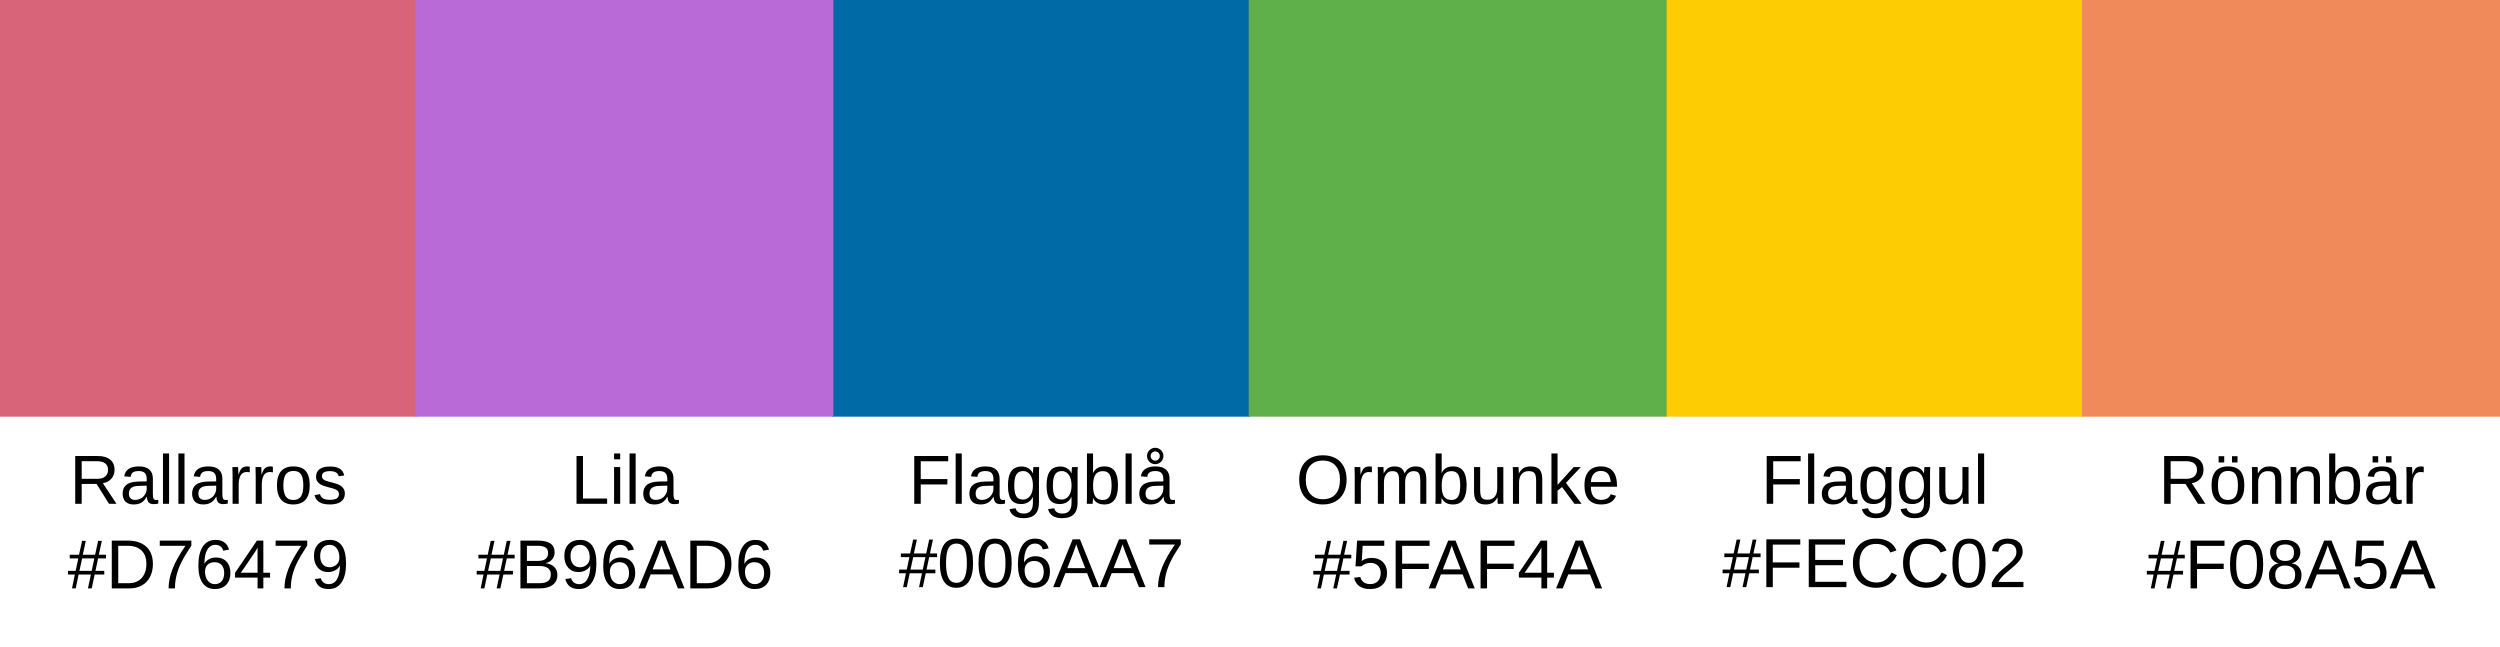
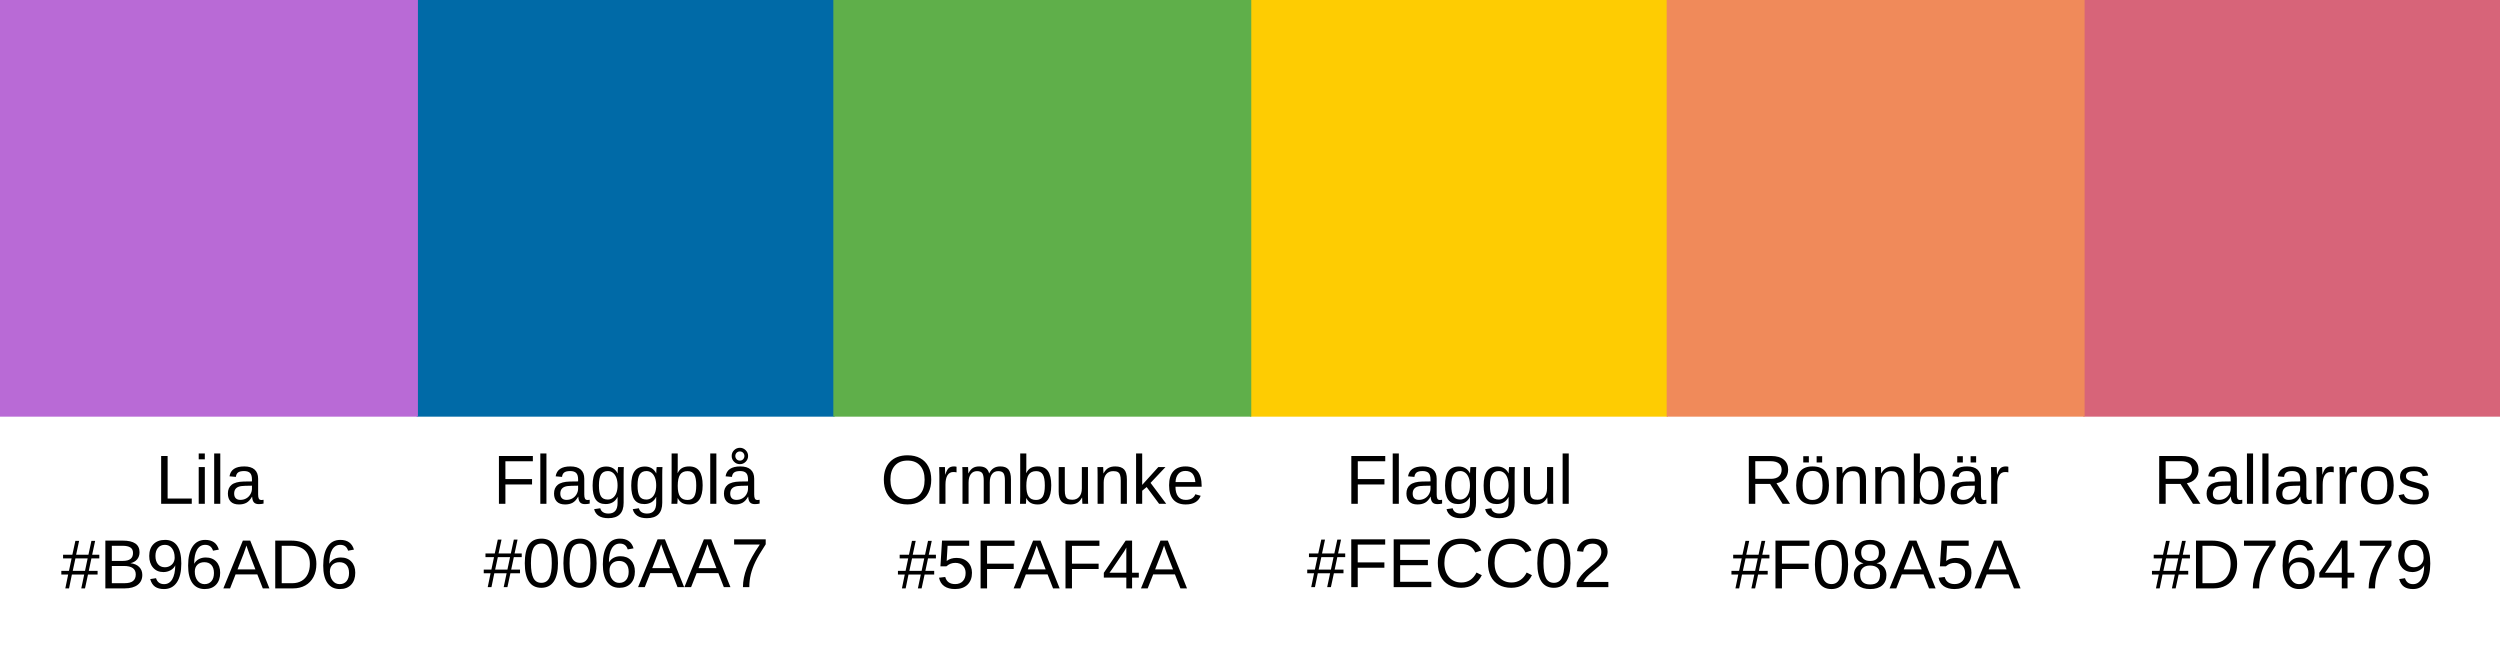
<svg xmlns="http://www.w3.org/2000/svg" width="1980" height="512" xml:space="preserve" overflow="hidden">
  <defs>
    <clipPath id="clip0">
-       <rect x="248" y="2273" width="1980" height="512" />
+       <rect x="247" y="2273" width="1980" height="512" />
    </clipPath>
  </defs>
-   <g clip-path="url(#clip0)" transform="translate(-248 -2273)">
-     <rect x="907" y="2273" width="331" height="330" fill="#006AA7" />
-     <rect x="1567" y="2273" width="331" height="330" fill="#FECC02" />
-     <rect x="1237" y="2273" width="331" height="330" fill="#5FAF4A" />
-     <path d="M248 2273 578 2273 578 2603 248 2603Z" fill="#D76479" fill-rule="evenodd" />
-     <rect x="1897" y="2273" width="331" height="330" fill="#F08A5A" />
-     <rect x="577" y="2273" width="331" height="330" fill="#B96AD6" />
-     <text font-family="Arial,Arial_MSFontService,sans-serif" font-weight="400" font-size="55" transform="matrix(1 0 0 1 967.581 2672)">Flaggblå</text>
-     <text font-family="Arial,Arial_MSFontService,sans-serif" font-weight="400" font-size="55" transform="matrix(1 0 0 1 959.858 2738)">#</text>
-     <text font-family="Arial,Arial_MSFontService,sans-serif" font-weight="400" font-size="55" transform="matrix(1 0 0 1 990.222 2738)">006AA7</text>
-     <text font-family="Arial,Arial_MSFontService,sans-serif" font-weight="400" font-size="55" transform="matrix(1 0 0 1 1642.72 2672)">Flaggul</text>
-     <text font-family="Arial,Arial_MSFontService,sans-serif" font-weight="400" font-size="55" transform="matrix(1 0 0 1 1612.06 2738)">#</text>
-     <text font-family="Arial,Arial_MSFontService,sans-serif" font-weight="400" font-size="55" transform="matrix(1 0 0 1 1642.42 2738)">FECC02</text>
-     <text font-family="Arial,Arial_MSFontService,sans-serif" font-weight="400" font-size="55" transform="matrix(1 0 0 1 1274.36 2672)">Ormbunke</text>
-     <text font-family="Arial,Arial_MSFontService,sans-serif" font-weight="400" font-size="55" transform="matrix(1 0 0 1 1287.9 2739)">#</text>
-     <text font-family="Arial,Arial_MSFontService,sans-serif" font-weight="400" font-size="55" transform="matrix(1 0 0 1 1318.26 2739)">5FAF4A</text>
-     <text font-family="Arial,Arial_MSFontService,sans-serif" font-weight="400" font-size="55" transform="matrix(1 0 0 1 303.061 2672)">Rallarros</text>
-     <text font-family="Arial,Arial_MSFontService,sans-serif" font-weight="400" font-size="55" transform="matrix(1 0 0 1 301.64 2739)">#</text>
-     <text font-family="Arial,Arial_MSFontService,sans-serif" font-weight="400" font-size="55" transform="matrix(1 0 0 1 332.005 2739)">D76479</text>
-     <text font-family="Arial,Arial_MSFontService,sans-serif" font-weight="400" font-size="55" transform="matrix(1 0 0 1 1957.51 2672)">Rönnbär</text>
-     <text font-family="Arial,Arial_MSFontService,sans-serif" font-weight="400" font-size="55" transform="matrix(1 0 0 1 1948.04 2739)">#</text>
-     <text font-family="Arial,Arial_MSFontService,sans-serif" font-weight="400" font-size="55" transform="matrix(1 0 0 1 1978.41 2739)">F08A5A</text>
-     <text font-family="Arial,Arial_MSFontService,sans-serif" font-weight="400" font-size="55" transform="matrix(1 0 0 1 700.084 2672)">Lila</text>
-     <text font-family="Arial,Arial_MSFontService,sans-serif" font-weight="400" font-size="55" transform="matrix(1 0 0 1 625.306 2739)">#</text>
-     <text font-family="Arial,Arial_MSFontService,sans-serif" font-weight="400" font-size="55" transform="matrix(1 0 0 1 655.671 2739)">B96AD6</text>
+   <g clip-path="url(#clip0)" transform="translate(-247 -2273)">
+     <rect x="577" y="2273" width="331" height="330" fill="#006AA7" />
+     <rect x="1237" y="2273" width="331" height="330" fill="#FECC02" />
+     <rect x="907" y="2273" width="331" height="330" fill="#5FAF4A" />
+     <path d="M1897 2273 2227 2273 2227 2603 1897 2603Z" fill="#D76479" fill-rule="evenodd" />
+     <rect x="1567" y="2273" width="331" height="330" fill="#F08A5A" />
+     <rect x="247" y="2273" width="331" height="330" fill="#B96AD6" />
+     <text font-family="Arial,Arial_MSFontService,sans-serif" font-weight="400" font-size="55" transform="matrix(1 0 0 1 637.635 2672)">Flaggblå</text>
+     <text font-family="Arial,Arial_MSFontService,sans-serif" font-weight="400" font-size="55" transform="matrix(1 0 0 1 629.889 2738)">#006AA7</text>
+     <text font-family="Arial,Arial_MSFontService,sans-serif" font-weight="400" font-size="55" transform="matrix(1 0 0 1 1312.73 2672)">Flaggul</text>
+     <text font-family="Arial,Arial_MSFontService,sans-serif" font-weight="400" font-size="55" transform="matrix(1 0 0 1 1282.09 2738)">#FECC02</text>
+     <text font-family="Arial,Arial_MSFontService,sans-serif" font-weight="400" font-size="55" transform="matrix(1 0 0 1 944.388 2672)">Ormbunke</text>
+     <text font-family="Arial,Arial_MSFontService,sans-serif" font-weight="400" font-size="55" transform="matrix(1 0 0 1 957.932 2739)">#5FAF4A</text>
+     <text font-family="Arial,Arial_MSFontService,sans-serif" font-weight="400" font-size="55" transform="matrix(1 0 0 1 1952.57 2672)">Rallarros</text>
+     <text font-family="Arial,Arial_MSFontService,sans-serif" font-weight="400" font-size="55" transform="matrix(1 0 0 1 1951.12 2739)">#D76479</text>
+     <text font-family="Arial,Arial_MSFontService,sans-serif" font-weight="400" font-size="55" transform="matrix(1 0 0 1 1627.54 2672)">Rönnbär</text>
+     <text font-family="Arial,Arial_MSFontService,sans-serif" font-weight="400" font-size="55" transform="matrix(1 0 0 1 1618.07 2739)">#F08A5A</text>
+     <text font-family="Arial,Arial_MSFontService,sans-serif" font-weight="400" font-size="55" transform="matrix(1 0 0 1 370.115 2672)">Lila</text>
+     <text font-family="Arial,Arial_MSFontService,sans-serif" font-weight="400" font-size="55" transform="matrix(1 0 0 1 295.338 2739)">#B96AD6</text>
  </g>
</svg>
